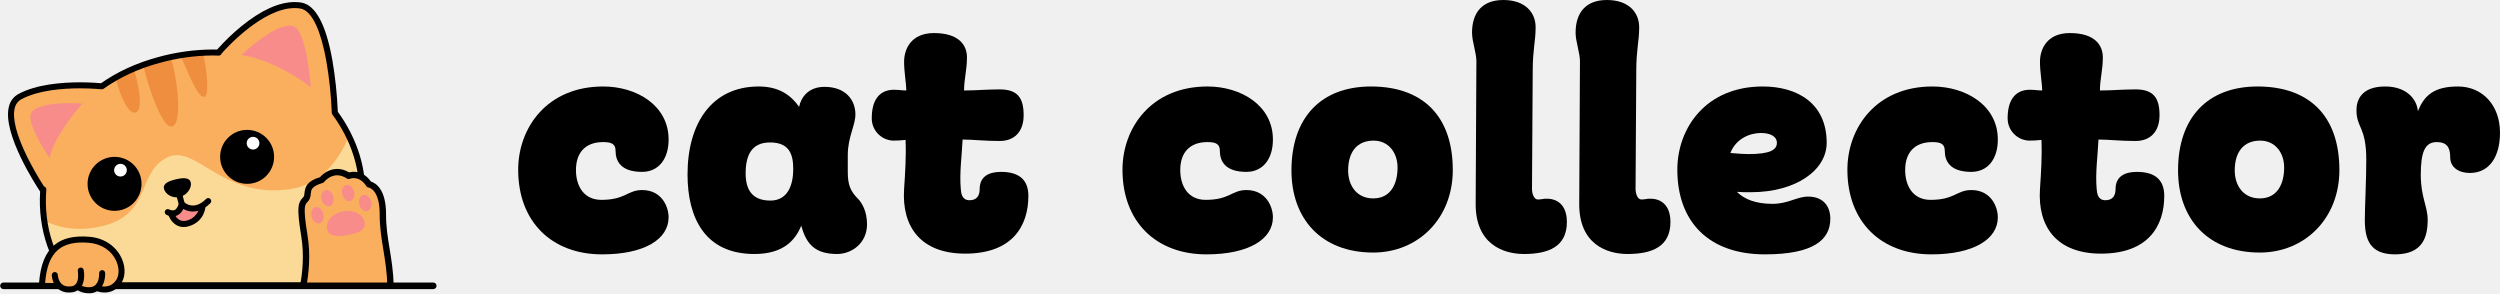
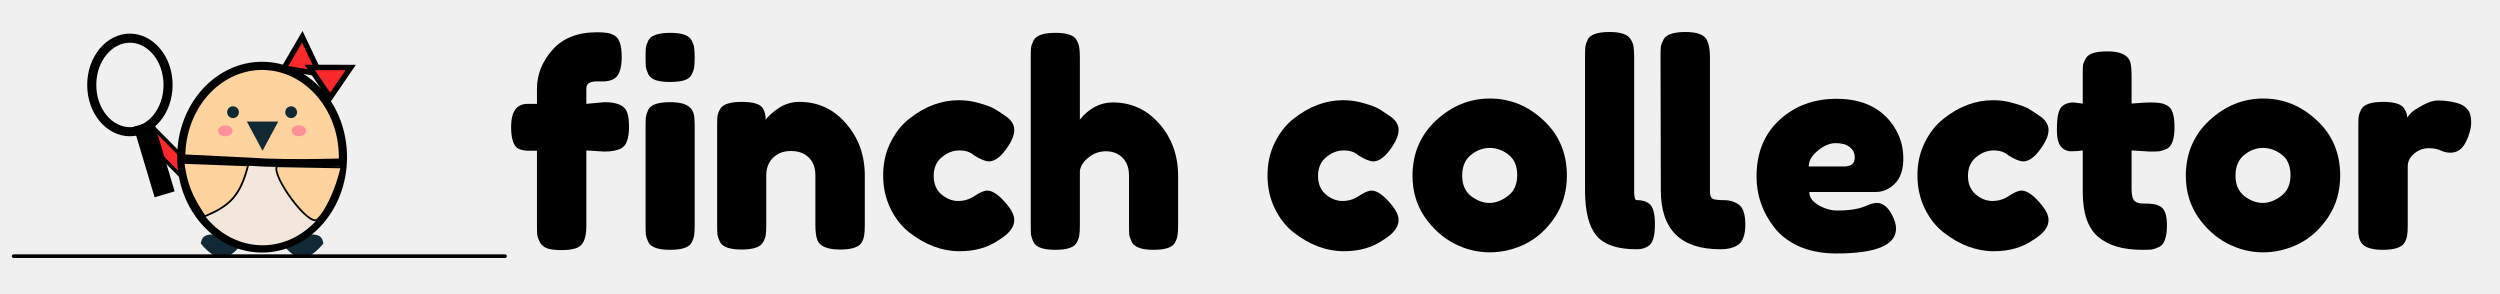
- <svg xmlns="http://www.w3.org/2000/svg" id="Layer_1" data-name="Layer 1" viewBox="0 0 2751.99 322.81">
-   <defs>
-     <style>.cls-1{fill:#fbda98;}.cls-2{fill:#faaf5e;}.cls-3{fill:#e26d1e;opacity:0.5;}.cls-4{fill:#4d4d4d;}.cls-5{fill:#fff;}.cls-6{fill:#f78c8b;}</style>
-   </defs>
-   <path class="cls-1" d="M368.59,124.14c0-.78-3.48-112.86-37.73-118.08-41.37-6.32-90.3,51.7-90.3,51.7l.25.13c-20.23-.74-42.29,1.72-66.08,8.17-24.81,6.73-45.56,16.73-62.63,29h0s-57.37-6.23-90,11.25S47.17,209.37,47.17,209.37l.5-.89c-3.41,42.31,10.56,82.9,36.18,105.75h257.5s49-28.14,56.51-96.12C401,189.55,390.87,154.3,368.59,124.14Z" />
-   <path class="cls-2" d="M384,150.43a162.66,162.66,0,0,0-15.49-25.6c0-.77-3.48-112.85-37.73-118.08-41.38-6.31-90.3,51.71-90.3,51.71l.25.12c-20.24-.73-42.29,1.72-66.08,8.18C149.81,73.49,129.06,83.48,112,95.7c0,0-57.38-6.22-90,11.25S47.05,210.07,47.05,210.07l.51-.89a154,154,0,0,0,.91,33.41c13.77,7.31,32.55,12.06,57,7.79,62.05-10.8,43.76-56.79,76.44-76s60.91,45.54,138,33.74C352.51,203.15,372.16,177.9,384,150.43Z" />
-   <path class="cls-3" d="M149.45,123.78c8.8-2.5,2.77-34.11-2.44-48.34a205.15,205.15,0,0,0-20,10.12C130.66,99.6,139.85,126.5,149.45,123.78Z" />
-   <path class="cls-3" d="M157.67,71.55c.48-.18,5.7-1.76,6.18-1.94,4.38-1.68,19.51-4.92,23.8-6.27,6.39,16.58,13.25,65.1,4.13,74.45C180.73,149.11,162.6,94.38,157.67,71.55Z" />
-   <path class="cls-3" d="M224.6,106.64c6.47-.87,2.94-29.76-.93-47.4-10,.65-13.89.53-24.64,2.77C204.68,74.14,217.24,107.64,224.6,106.64Z" />
-   <path class="cls-4" d="M349.91,214.29c0,6.53,29.14,6.73,47.13,5.15.64-10,1.25-13.84.41-24.79C384.69,198.69,349.86,206.86,349.91,214.29Z" />
-   <path d="M341.35,317.55H83.85a3.32,3.32,0,0,1-2.2-.84c-25.94-23.14-40.18-63.5-37.47-105.84-3.74-5.62-41.77-63.67-34.43-93.26a21.22,21.22,0,0,1,10.79-14.27C40.16,92.82,68.18,90.62,88.22,90.62c11.26,0,19.85.68,23,1,17.95-12.65,39-22.31,62.68-28.73a230,230,0,0,1,60-8.41c1.71,0,3.42,0,5.13.07A231.53,231.53,0,0,1,265.45,29.1c21.82-17.81,41.65-26.84,59-26.84a46.69,46.69,0,0,1,6.95.52c15.77,2.41,27.37,23.74,34.46,63.4a444.68,444.68,0,0,1,6,56.82c21.67,29.72,32.61,65.34,29.29,95.47a143.6,143.6,0,0,1-12.28,44.73,134.88,134.88,0,0,1-19.55,30.61c-13.41,15.79-25.8,23-26.32,23.3A3.39,3.39,0,0,1,341.35,317.55ZM85.13,310.92H340.42a110.87,110.87,0,0,0,24-21.62c11.66-13.79,26.35-37.4,30.12-71.55,3.17-28.8-7.54-63.06-28.64-91.65a3.3,3.3,0,0,1-.65-1.86,439,439,0,0,0-6-56.89c-2.93-16.42-6.67-29.66-11.11-39.37C343,16.62,337,10.34,330.36,9.33a40,40,0,0,0-5.95-.44c-34.87,0-74.12,42.83-80.44,50a3.31,3.31,0,0,1-3.28,2.31c-2.25-.08-4.55-.13-6.83-.13a223.21,223.21,0,0,0-58.26,8.19c-23.33,6.33-44,15.9-61.57,28.44a3.32,3.32,0,0,1-2.28.6c-.1,0-10-1.06-23.53-1.06-19.29,0-46.14,2.07-64.55,11.94a14.66,14.66,0,0,0-7.49,10c-2.79,11.23,2.09,30,14.09,54.17a341.08,341.08,0,0,0,18.16,31.88l.22.06A3.31,3.31,0,0,1,51,208.74C47.69,249.51,60.76,288.51,85.13,310.92Z" />
-   <circle cx="272.02" cy="172.67" r="29.71" />
-   <circle class="cls-5" cx="278.55" cy="157.63" r="6.99" transform="translate(-29.88 243.13) rotate(-45)" />
-   <circle cx="126.1" cy="202.38" r="29.71" />
-   <circle class="cls-5" cx="132.62" cy="187.34" r="6.99" transform="translate(-95.98 166.63) rotate(-49.53)" />
-   <path class="cls-6" d="M222.74,227.8s-.69,12.94-15,17.82-19.18-9.76-19.18-9.76,11-3.74,12.84-8.06C201.42,227.8,214.14,230.42,222.74,227.8Z" />
-   <path d="M210,200.92c1.34,5.71-4,14-12.2,15.91s-15.94-3.26-17.29-9,5-8.51,13.11-10.42S208.63,195.2,210,200.92Z" />
-   <path d="M190.2,238.19a16.47,16.47,0,0,1-6.69-1.58l-.16-.07a3.31,3.31,0,1,1,2.59-6.1l.28.12c.92.42,3.7,1.67,6.08.55s3.9-4.59,4.64-7.25a3.3,3.3,0,0,1,5.53-1.45,15.67,15.67,0,0,0,7.09,3.53c5.7,1.16,11.54-1.21,17.36-7a3.31,3.31,0,0,1,4.68,4.68c-9.49,9.49-18.14,10-23.74,8.76a22,22,0,0,1-6.12-2.38,14.15,14.15,0,0,1-6.63,7.14A11.46,11.46,0,0,1,190.2,238.19Z" />
-   <path d="M200.13,228.06a3.31,3.31,0,0,1-3.2-2.46l-3.7-14a3.31,3.31,0,0,1,6.4-1.69l3.7,14a3.31,3.31,0,0,1-2.35,4A3.54,3.54,0,0,1,200.13,228.06Z" />
-   <path class="cls-6" d="M342.11,95.93s-36.77-29.36-76.44-35.44c0,0,38.91-37,57-31.71C337.93,33.18,342.11,95.93,342.11,95.93Z" />
-   <path class="cls-2" d="M333.88,314.23c2.53-13.5,4.65-33.5,1.19-54.57-6.17-37.59-2.05-35.66,2-41.07s-3.47-14.44,17.08-20.53c0,0,12.19-15.88,29.68-4.47,0,0,12.72-5.49,22.41,9.4,0,0,15.35,1.46,15.24,33.06-.09,27.26,7.53,46.84,8.42,78.35" />
-   <path d="M429.88,317.89a3.48,3.48,0,0,1-3.48-3.39c-.43-15.27-2.47-27.7-4.44-39.71-2.07-12.66-4-24.61-4-38.75.1-27.65-12-29.57-12.08-29.58a3.48,3.48,0,0,1-2.59-1.57c-3.43-5.26-7.56-8.19-12.31-8.72a13.06,13.06,0,0,0-5.8.62,3.47,3.47,0,0,1-3.29-.28c-6.15-4-12.2-4.63-18-1.82a22,22,0,0,0-7,5.5,3.53,3.53,0,0,1-1.77,1.22c-5.65,1.67-9.43,3.7-11.24,6-1.39,1.79-1.57,3.7-1.78,5.91s-.48,4.94-2.25,7.32c-.61.82-1.21,1.48-1.73,2.06-2.53,2.8-4.72,5.22.39,36.37,3.57,21.73,1.32,42.33-1.21,55.78a3.49,3.49,0,1,1-6.85-1.29c2.42-12.9,4.59-32.63,1.18-53.37-5.4-32.92-3.26-37.1,1.32-42.16.46-.52.9-1,1.31-1.56.58-.77.72-1.95.9-3.82.64-6.7,2.44-13.1,17-17.65a29.27,29.27,0,0,1,8.75-6.61c5.32-2.59,13.61-4.36,23.38,1.36a20.72,20.72,0,0,1,7.5-.54c4.53.51,11,2.79,16.57,10.67,4.67,1.42,16.7,7.83,16.61,36.15-.05,13.56,1.86,25.24,3.89,37.6s4.08,24.91,4.53,40.64a3.49,3.49,0,0,1-3.39,3.58Z" />
-   <ellipse class="cls-6" cx="349.5" cy="236.88" rx="6.67" ry="9.13" transform="translate(-48.45 95.84) rotate(-14.61)" />
-   <ellipse class="cls-6" cx="360.45" cy="218.1" rx="6.67" ry="9.13" transform="translate(-43.36 97.99) rotate(-14.61)" />
-   <path class="cls-6" d="M389.68,210.79c1.27,4.88-.59,9.59-4.15,10.52s-7.49-2.27-8.76-7.15.58-9.59,4.15-10.52S388.41,205.91,389.68,210.79Z" />
-   <ellipse class="cls-6" cx="402.01" cy="223.5" rx="6.67" ry="9.13" transform="translate(-43.38 108.65) rotate(-14.61)" />
-   <path class="cls-6" d="M401.51,244.73c1.48,8.7-7.5,12.14-19,14.09s-21.08,1.67-22.56-7,6.62-17.33,18.09-19.28S400,236,401.51,244.73Z" />
-   <path class="cls-6" d="M90.76,114s-30.13,33-36.29,59.75c0,0-26.81-38.77-19.9-49.69C43.31,110.22,90.76,114,90.76,114Z" />
-   <path d="M477.11,318.24H3.61a3.62,3.62,0,0,1,0-7.23h473.5a3.62,3.62,0,0,1,0,7.23Z" />
-   <path class="cls-2" d="M95.08,311.91l5.18,2.16s17.66,11.77,29.2-2.35-.24-45.22-31.32-47.81-49,9.76-51.81,47.43" />
-   <path d="M115.18,322a26.59,26.59,0,0,1-5.3-.55A35.72,35.72,0,0,1,98.72,317l-4.92-2a3.32,3.32,0,0,1,2.55-6.12l5.18,2.16a3.91,3.91,0,0,1,.57.31c.61.4,15.32,9.9,24.79-1.7,4.29-5.25,4.8-13.59,1.33-21.76-5-11.76-16.34-19.48-30.36-20.65-15.25-1.27-26.38,1.28-34,7.79-8.25,7-12.9,19-14.21,36.59a3.31,3.31,0,0,1-6.61-.5c1.46-19.44,6.86-32.89,16.52-41.13,9-7.72,21.75-10.77,38.86-9.35,16.52,1.38,29.94,10.6,35.91,24.66,4.43,10.44,3.55,21.38-2.3,28.54A21.07,21.07,0,0,1,115.18,322Z" />
-   <path class="cls-2" d="M112.5,300.65s1.18,19.31-15.07,18.84S81,306.06,80.71,304" />
-   <path d="M98,322.81h-.68c-6.85-.2-18.54-2.82-19.89-18.15,0-.13,0-.25,0-.34a3.31,3.31,0,1,1,6.58-.73c0,.13,0,.3,0,.5.44,5,2.32,11.77,13.48,12.1,3.38.1,5.94-.8,7.83-2.74,4.24-4.36,3.84-12.52,3.84-12.6a3.31,3.31,0,0,1,6.61-.39c0,.45.6,11.1-5.67,17.58A16.2,16.2,0,0,1,98,322.81Z" />
-   <path class="cls-2" d="M60.27,302.79s.55,17.87,18.41,15.75c13.88-1.64,10.17-20.7,10.17-20.7" />
-   <path d="M75.82,322a17.88,17.88,0,0,1-12-4.15c-6.45-5.56-6.8-14.61-6.81-15a3.3,3.3,0,0,1,3.2-3.41h.11a3.32,3.32,0,0,1,3.31,3.19c0,.12.32,6.61,4.55,10.22,2.43,2.08,5.85,2.88,10.16,2.37a7.41,7.41,0,0,0,5.43-2.95c2.94-4,2.35-11.35,1.88-13.84a3.31,3.31,0,0,1,6.5-1.26c.09.48,2.22,11.8-3,19a13.85,13.85,0,0,1-10,5.63A26.11,26.11,0,0,1,75.82,322Z" />
-   <path d="M202.18,249.93a15.84,15.84,0,0,1-7.09-1.64c-6.93-3.44-9.54-11.06-9.65-11.38l6.28-2.11c.4,1.17,4.25,11.34,15,7.68,12-4.11,12.74-14.76,12.75-14.86l6.61.35c0,.62-1,15.24-17.22,20.78A20.53,20.53,0,0,1,202.18,249.93Z" />
-   <path d="M664,95.2c36.8,0,72,20.8,72,58.4,0,21.6-11.19,35.6-29.19,35.6-23.6,0-29.2-12-29.2-23.2,0-7.2-4-9.6-13.6-9.6-20.4,0-30,12.4-30,30.8,0,16.8,8,32.8,28,32.8,26.4,0,28.8-10.8,44.8-10.8,22,0,29.19,18.8,29.19,30,0,24-26.39,40.8-73.19,40.8-55.2,0-92.4-35.6-92.4-93.2C570.44,140.8,602,95.2,664,95.2Z" />
-   <path d="M835.23,95.2c23.2,0,36,10.4,44.4,22.4,2.4-11.2,10.8-22,28-22,23.2,0,34,14.4,34,30.4,0,12-8.4,24.8-8.4,44.8v18.4c0,14,2.8,21.2,11.2,29.6,4.4,4.4,10,14,10,28,0,21.2-17.2,32.8-32.8,32.8-24,0-34-10.4-39.6-31.2-6.4,15.6-19.2,31.2-51.6,31.2-54,0-73.6-39.2-73.6-87.6C756.83,135.6,783.63,95.2,835.23,95.2ZM848,220.8c19.2,0,25.2-17.2,25.2-34.8,0-16.8-4.8-29.2-25.6-29.2-20.4,0-26.8,14.4-26.8,34C820.83,208.4,827.63,220.8,848,220.8Z" />
-   <path d="M983.63,154.8a24.47,24.47,0,0,1-24-24.8c0-23.2,11.2-31.2,24.4-31.2,4.8,0,9.6.8,13.6.8,0-7.6-2.4-20-2.4-31.6,0-14.8,8.4-31.6,32.8-31.6,28.4,0,36.4,14,36.4,26.8,0,13.6-3.2,24-3.2,36.4,13.6,0,24.8-1.2,39.2-1.2,19.6,0,26.4,9.2,26.4,28.4,0,18-10,28.4-26.4,28.4-16.8,0-29.6-1.6-40.8-1.6-.8,18-3.6,36.4-2,54.4.4,4.8,1.2,12.4,9.6,12.4,7.2,0,11.2-4,11.2-12.4,0-14,10.4-18.8,23.6-18.8,22,0,30,10.8,30,26.4,0,33.2-17.6,63.6-69.6,63.6-48.8,0-70-29.6-67.2-71.2,1.2-18,2.4-36,1.6-54A120.81,120.81,0,0,1,983.63,154.8Z" />
-   <path d="M1329.22,95.2c36.8,0,72,20.8,72,58.4,0,21.6-11.2,35.6-29.2,35.6-23.6,0-29.2-12-29.2-23.2,0-7.2-4-9.6-13.6-9.6-20.4,0-30,12.4-30,30.8,0,16.8,8,32.8,28,32.8,26.4,0,28.8-10.8,44.8-10.8,22,0,29.2,18.8,29.2,30,0,24-26.4,40.8-73.2,40.8-55.2,0-92.4-35.6-92.4-93.2C1235.62,140.8,1267.22,95.2,1329.22,95.2Z" />
-   <path d="M1599.22,187.2c0,53.2-38,90.8-87.6,90.8-57.6,0-90-37.6-90-90.4,0-58,32.4-92.4,87.6-92.4C1565.62,95.2,1599.22,127.2,1599.22,187.2Zm-60.8-2.8c0-16-9.6-29.6-26.4-29.6-18.8,0-28,13.2-28,32.8,0,16.4,9.2,30.8,27.6,30.8C1531.22,218.4,1538.42,202,1538.42,184.4Z" />
-   <path d="M1620.41,36c0-22,11.2-36,34.4-36,24.4,0,35.6,14,35.6,30,0,15.6-3.2,24.4-3.2,47.6l-.8,130.4c0,4.8,2,11.6,6.4,11.6,5.6,0,4.8-1.2,12-.8s20,4.8,20,25.6c0,27.2-20.4,35.2-47.2,35.2-22.8,0-53.59-10.8-53.2-55.6l.8-156.8C1625.21,58.4,1620.41,45.6,1620.41,36Z" />
-   <path d="M1734.41,36c0-22,11.2-36,34.4-36,24.4,0,35.6,14,35.6,30,0,15.6-3.2,24.4-3.2,47.6l-.8,130.4c0,4.8,2,11.6,6.4,11.6,5.6,0,4.8-1.2,12-.8s20,4.8,20,25.6c0,27.2-20.4,35.2-47.2,35.2-22.8,0-53.6-10.8-53.2-55.6l.8-156.8C1739.21,58.4,1734.41,45.6,1734.41,36Z" />
-   <path d="M2014.8,240.8c0,22.8-18,39.2-72,39.2-61.6,0-96.4-35.6-96.4-93.2,0-46,31.6-91.6,94-91.6,38,0,70.4,18.4,70.4,62,0,30-33.6,54.4-83.6,54.4-5.6,0-10.8,0-15.2-.4,8,8,20.4,13.2,39.2,13.2,17.2,0,26.8-8,39.2-8C2006.8,216.4,2014.8,226.8,2014.8,240.8Zm-110-72.4c7.6.8,16,1.2,20,1.2,23.2,0,31.2-4.4,31.2-12.4,0-6.8-6.8-10.8-17.6-10.8C1926,146.4,1910.8,152.8,1904.8,168.4Z" />
-   <path d="M2127.2,95.2c36.8,0,72,20.8,72,58.4,0,21.6-11.2,35.6-29.2,35.6-23.6,0-29.2-12-29.2-23.2,0-7.2-4-9.6-13.6-9.6-20.4,0-30,12.4-30,30.8,0,16.8,8,32.8,28,32.8,26.4,0,28.8-10.8,44.8-10.8,22,0,29.2,18.8,29.2,30,0,24-26.4,40.8-73.2,40.8-55.2,0-92.4-35.6-92.4-93.2C2033.6,140.8,2065.2,95.2,2127.2,95.2Z" />
-   <path d="M2234,154.8a24.47,24.47,0,0,1-24-24.8c0-23.2,11.2-31.2,24.4-31.2,4.8,0,9.6.8,13.6.8,0-7.6-2.4-20-2.4-31.6,0-14.8,8.4-31.6,32.8-31.6,28.4,0,36.4,14,36.4,26.8,0,13.6-3.2,24-3.2,36.4,13.6,0,24.8-1.2,39.2-1.2,19.6,0,26.4,9.2,26.4,28.4,0,18-10,28.4-26.4,28.4-16.8,0-29.6-1.6-40.8-1.6-.8,18-3.6,36.4-2,54.4.4,4.8,1.2,12.4,9.6,12.4,7.2,0,11.2-4,11.2-12.4,0-14,10.4-18.8,23.6-18.8,22,0,30,10.8,30,26.4,0,33.2-17.6,63.6-69.6,63.6-48.8,0-70-29.6-67.2-71.2,1.2-18,2.4-36,1.6-54A120.81,120.81,0,0,1,2234,154.8Z" />
-   <path d="M2575.19,187.2c0,53.2-38,90.8-87.6,90.8-57.6,0-90-37.6-90-90.4,0-58,32.4-92.4,87.6-92.4C2541.59,95.2,2575.19,127.2,2575.19,187.2Zm-60.8-2.8c0-16-9.6-29.6-26.4-29.6-18.8,0-28,13.2-28,32.8,0,16.4,9.2,30.8,27.6,30.8C2507.19,218.4,2514.39,202,2514.39,184.4Z" />
-   <path d="M2664.79,192.4c0,24.8,7.6,34.8,7.6,49.6,0,19.6-6,38-36,38-27.6,0-33.2-16.4-33.2-38,0-13.2,1.6-43.6,1.6-66,0-36.8-10.8-34.8-10.8-54.8,0-10.8,5.2-26,31.6-26,22.8,0,34.8,13.2,36,27.2,6.8-16.8,17.2-27.2,44-27.2,27.6,0,46.4,21.2,46.4,50.8,0,26.4-11.6,44.4-33.2,44.4-12,0-21.6-6-21.6-17.2s-4-16.8-14.8-16.8C2669.19,156.4,2664.79,167.6,2664.79,192.4Z" />
+ <svg xmlns="http://www.w3.org/2000/svg" width="2752" height="323" viewBox="0 0 2752 323" fill="none">
+   <path d="M665.532 112.466C679.746 112.466 688.089 116.38 690.561 124.208C691.797 128.122 692.415 133.272 692.415 139.658C692.415 146.044 691.694 151.194 690.252 155.108C689.016 158.816 686.956 161.494 684.072 163.142C679.746 165.614 673.463 166.85 665.223 166.85L645.447 165.614V248.426C645.447 256.254 644.417 262.125 642.357 266.039C640.503 269.747 637.516 272.219 633.396 273.455C629.482 274.691 624.332 275.309 617.946 275.309C611.56 275.309 606.41 274.691 602.496 273.455C598.788 272.013 596.11 269.85 594.462 266.966C592.814 263.876 591.784 261.095 591.372 258.623C591.166 256.151 591.063 252.546 591.063 247.808V165.923H579.939C574.583 165.511 570.772 164.275 568.506 162.215C564.592 158.301 562.635 150.782 562.635 139.658C562.635 122.766 568.712 114.32 580.866 114.32H591.063V97.943C591.063 82.081 596.728 67.764 608.058 54.992C619.388 42.014 635.765 35.525 657.189 35.525C661.927 35.525 665.429 35.731 667.695 36.143C670.167 36.349 672.948 37.276 676.038 38.924C681.6 41.602 684.381 49.533 684.381 62.717C684.381 72.605 682.63 79.712 679.128 84.038C676.244 87.334 671.712 89.188 665.532 89.6C663.678 89.6 660.794 89.6 656.88 89.6C649.258 89.6 645.447 92.175 645.447 97.325V114.32L665.532 112.466ZM710.646 139.349C710.646 134.611 710.749 131.109 710.955 128.843C711.367 126.371 712.294 123.59 713.736 120.5C716.62 115.144 724.654 112.466 737.838 112.466C747.726 112.466 754.73 114.217 758.85 117.719C762.352 120.603 764.206 125.032 764.412 131.006C764.618 133.066 764.721 136.053 764.721 139.967V248.117C764.721 252.855 764.515 256.46 764.103 258.932C763.897 261.198 762.97 263.876 761.322 266.966C758.644 272.322 750.713 275 737.529 275C724.551 275 716.62 272.219 713.736 266.657C712.294 263.567 711.367 260.889 710.955 258.623C710.749 256.357 710.646 252.752 710.646 247.808V139.349ZM761.322 82.184C759.88 85.068 757.202 87.128 753.288 88.364C749.374 89.6 744.121 90.218 737.529 90.218C731.143 90.218 725.993 89.6 722.079 88.364C718.165 87.128 715.384 84.965 713.736 81.875C712.294 78.785 711.367 76.107 710.955 73.841C710.749 71.369 710.646 67.764 710.646 63.026C710.646 58.288 710.749 54.786 710.955 52.52C711.367 50.048 712.294 47.37 713.736 44.486C716.62 38.924 724.654 36.143 737.838 36.143C750.816 36.143 758.644 38.924 761.322 44.486C762.97 47.576 763.897 50.357 764.103 52.829C764.515 55.095 764.721 58.597 764.721 63.335C764.721 68.073 764.515 71.678 764.103 74.15C763.897 76.416 762.97 79.094 761.322 82.184Z" fill="black" />
+   <path d="M879.973 112.157C900.573 112.157 917.671 120.088 931.267 135.95C945.069 151.606 951.97 170.764 951.97 193.424V247.808C951.97 252.546 951.764 256.151 951.352 258.623C951.146 260.889 950.322 263.464 948.88 266.348C945.996 271.91 937.962 274.691 924.778 274.691C910.152 274.691 901.706 270.88 899.44 263.258C898.204 259.756 897.586 254.503 897.586 247.499V193.115C897.586 184.669 895.114 178.077 890.17 173.339C885.432 168.601 878.943 166.232 870.703 166.232C862.669 166.232 856.077 168.704 850.927 173.648C845.983 178.592 843.511 185.081 843.511 193.115V247.808C843.511 252.546 843.305 256.151 842.893 258.623C842.687 260.889 841.76 263.464 840.112 266.348C837.434 271.91 829.503 274.691 816.319 274.691C803.341 274.691 795.41 271.91 792.526 266.348C791.084 263.258 790.157 260.58 789.745 258.314C789.539 255.842 789.436 252.237 789.436 247.499V138.113C789.436 133.581 789.539 130.182 789.745 127.916C790.157 125.444 791.187 122.766 792.835 119.882C795.719 114.732 803.65 112.157 816.628 112.157C829.194 112.157 836.919 114.526 839.803 119.264C841.863 122.766 842.893 126.989 842.893 131.933C843.717 130.491 845.571 128.431 848.455 125.753C851.339 123.075 854.12 120.912 856.798 119.264C863.802 114.526 871.527 112.157 879.973 112.157Z" fill="black" />
+   <path d="M1027.81 193.733C1027.81 202.385 1030.7 209.183 1036.46 214.127C1042.23 218.865 1048.31 221.234 1054.7 221.234C1061.29 221.234 1067.36 219.38 1072.93 215.672C1078.69 211.758 1083.33 209.801 1086.83 209.801C1093.01 209.801 1100.53 215.26 1109.39 226.178C1114.13 232.152 1116.5 237.508 1116.5 242.246C1116.5 250.074 1110.83 257.387 1099.5 264.185C1087.76 272.425 1073.34 276.545 1056.24 276.545C1037.08 276.545 1018.65 269.644 1000.93 255.842C992.484 249.25 985.583 240.495 980.227 229.577C974.871 218.453 972.193 206.299 972.193 193.115C972.193 179.725 974.871 167.674 980.227 156.962C985.583 146.044 992.484 137.289 1000.93 130.697C1018.03 117.101 1036.26 110.303 1055.62 110.303C1063.45 110.303 1071.07 111.436 1078.49 113.702C1085.9 115.762 1091.36 117.822 1094.87 119.882L1099.81 122.972C1103.52 125.444 1106.4 127.401 1108.46 128.843C1113.82 132.963 1116.5 137.701 1116.5 143.057C1116.5 148.207 1114.33 154.078 1110.01 160.67C1102.59 172 1095.48 177.665 1088.69 177.665C1084.77 177.665 1079.21 175.399 1072 170.867C1068.29 167.365 1062.94 165.614 1055.93 165.614C1049.13 165.614 1042.75 168.086 1036.77 173.03C1030.8 177.974 1027.81 184.875 1027.81 193.733Z" fill="black" />
+   <path d="M1224.88 112.775C1245.48 112.775 1262.57 120.603 1276.17 136.259C1289.97 151.915 1296.87 171.073 1296.87 193.733V248.117C1296.87 252.855 1296.67 256.46 1296.25 258.932C1296.05 261.198 1295.12 263.876 1293.47 266.966C1290.8 272.322 1282.86 275 1269.68 275C1257.11 275 1249.29 272.322 1246.2 266.966C1244.55 263.876 1243.52 261.095 1243.11 258.623C1242.9 256.151 1242.8 252.443 1242.8 247.499V193.424C1242.8 184.978 1240.43 178.386 1235.69 173.648C1230.95 168.91 1224.88 166.541 1217.46 166.541C1210.25 166.541 1203.86 168.807 1198.3 173.339C1192.74 177.665 1189.55 182.609 1188.72 188.171V248.117C1188.72 252.855 1188.52 256.46 1188.1 258.932C1187.9 261.198 1186.97 263.876 1185.32 266.966C1182.65 272.322 1174.71 275 1161.53 275C1148.55 275 1140.62 272.219 1137.74 266.657C1136.3 263.567 1135.37 260.889 1134.96 258.623C1134.75 256.357 1134.65 252.752 1134.65 247.808V63.026C1134.65 58.288 1134.75 54.786 1134.96 52.52C1135.37 50.048 1136.3 47.37 1137.74 44.486C1140.62 38.924 1148.66 36.143 1161.84 36.143C1174.82 36.143 1182.65 38.924 1185.32 44.486C1186.97 47.576 1187.9 50.357 1188.1 52.829C1188.52 55.095 1188.72 58.597 1188.72 63.335V131.624C1199.02 119.058 1211.07 112.775 1224.88 112.775Z" fill="black" />
+   <path d="M1450.88 193.733C1450.88 202.385 1453.76 209.183 1459.53 214.127C1465.3 218.865 1471.37 221.234 1477.76 221.234C1484.35 221.234 1490.43 219.38 1495.99 215.672C1501.76 211.758 1506.39 209.801 1509.9 209.801C1516.08 209.801 1523.6 215.26 1532.45 226.178C1537.19 232.152 1539.56 237.508 1539.56 242.246C1539.56 250.074 1533.9 257.387 1522.57 264.185C1510.82 272.425 1496.4 276.545 1479.31 276.545C1460.15 276.545 1441.71 269.644 1423.99 255.842C1415.55 249.25 1408.65 240.495 1403.29 229.577C1397.94 218.453 1395.26 206.299 1395.26 193.115C1395.26 179.725 1397.94 167.674 1403.29 156.962C1408.65 146.044 1415.55 137.289 1423.99 130.697C1441.09 117.101 1459.32 110.303 1478.69 110.303C1486.52 110.303 1494.14 111.436 1501.55 113.702C1508.97 115.762 1514.43 117.822 1517.93 119.882L1522.87 122.972C1526.58 125.444 1529.47 127.401 1531.53 128.843C1536.88 132.963 1539.56 137.701 1539.56 143.057C1539.56 148.207 1537.4 154.078 1533.07 160.67C1525.66 172 1518.55 177.665 1511.75 177.665C1507.84 177.665 1502.27 175.399 1495.06 170.867C1491.36 167.365 1486 165.614 1479 165.614C1472.2 165.614 1465.81 168.086 1459.84 173.03C1453.86 177.974 1450.88 184.875 1450.88 193.733Z" fill="black" />
+   <path d="M1554.89 193.733C1554.89 169.013 1563.54 148.619 1580.84 132.551C1598.15 116.483 1617.92 108.449 1640.17 108.449C1662.42 108.449 1682.09 116.483 1699.19 132.551C1716.29 148.413 1724.84 168.704 1724.84 193.424C1724.84 210.522 1720.41 225.766 1711.55 239.156C1702.69 252.34 1691.88 262.125 1679.11 268.511C1666.54 274.691 1653.46 277.781 1639.86 277.781C1626.27 277.781 1613.08 274.485 1600.31 267.893C1587.54 261.095 1576.72 251.207 1567.87 238.229C1559.21 225.045 1554.89 210.213 1554.89 193.733ZM1619.47 215.981C1626.06 220.925 1632.76 223.397 1639.55 223.397C1646.35 223.397 1653.15 220.822 1659.95 215.672C1666.75 210.522 1670.14 202.9 1670.14 192.806C1670.14 182.712 1666.95 175.193 1660.57 170.249C1654.18 165.305 1647.28 162.833 1639.86 162.833C1632.45 162.833 1625.55 165.408 1619.16 170.558C1612.77 175.708 1609.58 183.33 1609.58 193.424C1609.58 203.312 1612.88 210.831 1619.47 215.981Z" fill="black" />
+   <path d="M1801.66 220.307C1808.46 220.307 1813.5 222.058 1816.8 225.56C1820.09 229.062 1821.74 236.272 1821.74 247.19C1821.74 258.108 1819.99 265.421 1816.49 269.129C1812.99 272.631 1807.94 274.382 1801.35 274.382C1780.54 274.382 1765.92 269.438 1757.47 259.55C1749.02 249.456 1744.8 232.77 1744.8 209.492V62.099C1744.8 57.361 1744.9 53.859 1745.11 51.593C1745.52 49.121 1746.45 46.34 1747.89 43.25C1750.78 37.894 1758.81 35.216 1771.99 35.216C1784.56 35.216 1792.39 38.1 1795.48 43.868C1797.13 46.752 1798.05 49.43 1798.26 51.902C1798.67 54.168 1798.88 57.67 1798.88 62.408V210.728C1798.88 217.114 1799.8 220.307 1801.66 220.307ZM1882.31 210.728C1882.31 214.642 1883.13 217.217 1884.78 218.453C1886.43 219.689 1890.65 220.307 1897.45 220.307C1904.25 220.307 1909.91 222.058 1914.44 225.56C1918.97 229.062 1921.24 236.272 1921.24 247.19C1921.24 258.108 1918.77 265.421 1913.82 269.129C1909.09 272.631 1902.39 274.382 1893.74 274.382C1850.07 274.382 1828.23 252.752 1828.23 209.492L1827.92 62.099C1827.92 57.361 1828.03 53.859 1828.23 51.593C1828.64 49.121 1829.67 46.34 1831.32 43.25C1834.41 37.894 1842.45 35.216 1855.42 35.216C1867.99 35.216 1875.82 38.1 1878.91 43.868C1881.17 48.4 1882.31 54.58 1882.31 62.408V210.728Z" fill="black" />
+   <path d="M2095.2 174.266C2095.2 186.832 2092.01 196.205 2085.62 202.385C2079.44 208.359 2072.54 211.346 2064.92 211.346H1991.69C1991.69 217.114 1995.08 221.955 2001.88 225.869C2008.68 229.783 2015.48 231.74 2022.28 231.74C2034.22 231.74 2043.6 230.504 2050.4 228.032L2053.79 226.796C2058.74 224.53 2062.86 223.397 2066.15 223.397C2072.75 223.397 2078.41 228.032 2083.15 237.302C2085.83 242.864 2087.17 247.602 2087.17 251.516C2087.17 269.85 2065.23 279.017 2021.35 279.017C2006.11 279.017 1992.51 276.442 1980.56 271.292C1968.82 265.936 1959.65 258.932 1953.06 250.28C1940.08 233.594 1933.59 214.951 1933.59 194.351C1933.59 168.395 1941.94 147.692 1958.62 132.242C1975.51 116.586 1996.53 108.758 2021.66 108.758C2050.29 108.758 2071.3 118.852 2084.69 139.04C2091.7 149.752 2095.2 161.494 2095.2 174.266ZM2030 183.227C2037.83 183.227 2041.74 179.931 2041.74 173.339C2041.74 168.601 2039.89 164.79 2036.18 161.906C2032.68 159.022 2027.53 157.58 2020.73 157.58C2014.14 157.58 2007.55 160.361 2000.96 165.923C1994.36 171.279 1991.07 177.047 1991.07 183.227H2030Z" fill="black" />
+   <path d="M2166.34 193.733C2166.34 202.385 2169.23 209.183 2175 214.127C2180.76 218.865 2186.84 221.234 2193.23 221.234C2199.82 221.234 2205.9 219.38 2211.46 215.672C2217.23 211.758 2221.86 209.801 2225.36 209.801C2231.54 209.801 2239.06 215.26 2247.92 226.178C2252.66 232.152 2255.03 237.508 2255.03 242.246C2255.03 250.074 2249.36 257.387 2238.03 264.185C2226.29 272.425 2211.87 276.545 2194.77 276.545C2175.61 276.545 2157.18 269.644 2139.46 255.842C2131.02 249.25 2124.12 240.495 2118.76 229.577C2113.4 218.453 2110.72 206.299 2110.72 193.115C2110.72 179.725 2113.4 167.674 2118.76 156.962C2124.12 146.044 2131.02 137.289 2139.46 130.697C2156.56 117.101 2174.79 110.303 2194.16 110.303C2201.98 110.303 2209.6 111.436 2217.02 113.702C2224.44 115.762 2229.9 117.822 2233.4 119.882L2238.34 122.972C2242.05 125.444 2244.93 127.401 2246.99 128.843C2252.35 132.963 2255.03 137.701 2255.03 143.057C2255.03 148.207 2252.87 154.078 2248.54 160.67C2241.12 172 2234.02 177.665 2227.22 177.665C2223.3 177.665 2217.74 175.399 2210.53 170.867C2206.82 167.365 2201.47 165.614 2194.46 165.614C2187.67 165.614 2181.28 168.086 2175.31 173.03C2169.33 177.974 2166.34 184.875 2166.34 193.733Z" fill="black" />
+   <path d="M2366.53 166.85L2346.44 165.614V208.256C2346.44 213.818 2347.27 217.835 2348.91 220.307C2350.77 222.779 2354.06 224.015 2358.8 224.015C2363.75 224.015 2367.45 224.221 2369.93 224.633C2372.6 224.839 2375.38 225.766 2378.27 227.414C2383.01 230.092 2385.38 236.993 2385.38 248.117C2385.38 261.095 2382.49 269.026 2376.72 271.91C2373.63 273.352 2370.85 274.279 2368.38 274.691C2366.11 274.897 2362.72 275 2358.18 275C2336.76 275 2320.49 270.159 2309.36 260.477C2298.24 250.795 2292.68 234.418 2292.68 211.346V165.614C2288.76 166.232 2284.54 166.541 2280.01 166.541C2275.47 166.541 2271.66 164.79 2268.57 161.288C2265.69 157.786 2264.25 151.812 2264.25 143.366C2264.25 134.92 2264.76 128.843 2265.79 125.135C2266.82 121.221 2268.26 118.44 2270.12 116.792C2273.41 114.114 2277.53 112.775 2282.48 112.775L2292.68 114.011V82.184C2292.68 77.446 2292.78 73.944 2292.98 71.678C2293.4 69.412 2294.43 66.94 2296.07 64.262C2298.75 59.112 2306.68 56.537 2319.87 56.537C2333.88 56.537 2342.22 60.348 2344.9 67.97C2345.93 71.266 2346.44 76.519 2346.44 83.729V114.011C2355.51 113.187 2362.3 112.775 2366.84 112.775C2371.57 112.775 2375.08 112.981 2377.34 113.393C2379.81 113.599 2382.59 114.526 2385.68 116.174C2391.04 118.852 2393.72 126.783 2393.72 139.967C2393.72 152.945 2390.94 160.876 2385.38 163.76C2382.29 165.202 2379.5 166.129 2377.03 166.541C2374.77 166.747 2371.26 166.85 2366.53 166.85Z" fill="black" />
+   <path d="M2406.15 193.733C2406.15 169.013 2414.8 148.619 2432.1 132.551C2449.41 116.483 2469.18 108.449 2491.43 108.449C2513.68 108.449 2533.35 116.483 2550.45 132.551C2567.55 148.413 2576.1 168.704 2576.1 193.424C2576.1 210.522 2571.67 225.766 2562.81 239.156C2553.95 252.34 2543.14 262.125 2530.36 268.511C2517.8 274.691 2504.72 277.781 2491.12 277.781C2477.52 277.781 2464.34 274.485 2451.57 267.893C2438.8 261.095 2427.98 251.207 2419.12 238.229C2410.47 225.045 2406.15 210.213 2406.15 193.733ZM2470.73 215.981C2477.32 220.925 2484.01 223.397 2490.81 223.397C2497.61 223.397 2504.41 220.822 2511.21 215.672C2518 210.522 2521.4 202.9 2521.4 192.806C2521.4 182.712 2518.21 175.193 2511.82 170.249C2505.44 165.305 2498.54 162.833 2491.12 162.833C2483.7 162.833 2476.8 165.408 2470.42 170.558C2464.03 175.708 2460.84 183.33 2460.84 193.424C2460.84 203.312 2464.13 210.831 2470.73 215.981Z" fill="black" />
+   <path d="M2706.68 114.011C2710.6 115.247 2713.79 117.41 2716.26 120.5C2718.94 123.384 2720.28 128.122 2720.28 134.714C2720.28 141.306 2718.32 148.516 2714.41 156.344C2710.49 164.172 2704.83 168.086 2697.41 168.086C2693.7 168.086 2690.1 167.262 2686.6 165.614C2683.3 163.966 2678.87 163.142 2673.31 163.142C2667.75 163.142 2662.5 165.099 2657.55 169.013C2652.81 172.927 2650.44 177.665 2650.44 183.227V248.117C2650.44 252.855 2650.24 256.46 2649.83 258.932C2649.62 261.198 2648.69 263.876 2647.05 266.966C2643.96 272.322 2635.92 275 2622.94 275C2613.06 275 2605.95 273.249 2601.62 269.747C2598.33 266.863 2596.47 262.434 2596.06 256.46C2596.06 254.4 2596.06 251.413 2596.06 247.499V139.04C2596.06 134.302 2596.16 130.8 2596.37 128.534C2596.78 126.062 2597.71 123.384 2599.15 120.5C2602.03 114.938 2610.07 112.157 2623.25 112.157C2635.61 112.157 2643.34 114.526 2646.43 119.264C2648.69 122.56 2649.83 125.959 2649.83 129.461C2650.86 128.019 2652.3 126.268 2654.15 124.208C2656.21 122.148 2660.44 119.367 2666.82 115.865C2673.21 112.363 2678.77 110.612 2683.51 110.612C2688.45 110.612 2692.57 110.921 2695.87 111.539C2699.16 111.951 2702.77 112.775 2706.68 114.011Z" fill="black" />
+   <rect x="169.225" y="140.828" width="69" height="16.025" transform="rotate(45.3318 169.225 140.828)" fill="#FB292B" stroke="black" stroke-width="4" />
+   <path d="M246 284C254.602 282.912 264 271 264 271L234 258C225.218 258.471 222.28 260.575 221 268C221 268 234.5 285.455 246 284Z" fill="#112935" />
+   <path d="M331 284C322.398 282.912 313 271 313 271L343 258C351.782 258.471 354.72 260.575 356 268C356 268 342.5 285.455 331 284Z" fill="#112935" />
+   <path d="M377.5 173C377.5 229.01 337.177 273.5 288.5 273.5C239.823 273.5 199.5 229.01 199.5 173C199.5 116.99 239.823 72.5 288.5 72.5C337.177 72.5 377.5 116.99 377.5 173Z" fill="#FFD39E" stroke="black" stroke-width="9" />
+   <path d="M373.64 182.375C371.654 206.78 361.564 229.413 345.417 245.68C329.269 261.947 308.275 270.629 286.695 269.964C265.114 269.3 244.565 259.338 229.219 242.1C213.872 224.863 204.878 201.642 204.061 177.151L289 173.5L373.64 182.375Z" fill="#F3E7DB" />
+   <path d="M289 166L271.679 133.75H306.321L289 166Z" fill="#112935" />
+   <circle cx="320.5" cy="123.5" r="6.5" fill="#112935" />
+   <circle cx="256.5" cy="123.5" r="6.5" fill="#112935" />
+   <ellipse cx="248" cy="144" rx="8" ry="6" fill="#FE9099" />
+   <ellipse cx="329" cy="144" rx="8" ry="6" fill="#FE9099" />
+   <path d="M373.5 179C314.5 180.5 296.167 178.833 293.5 179L203.5 174.5" stroke="black" stroke-width="9" />
+   <path d="M273.124 181.997C264.562 215.207 253.291 226.557 225.41 238.068C210.788 216.418 205.35 203.624 202 179.293L273.124 181.997Z" fill="#FFD39E" stroke="black" stroke-width="2" />
+   <path d="M304.829 182.98C298.57 193.461 339.907 250.01 349.317 241.643C358.727 233.275 369.95 209.654 375.993 184.276L304.829 182.98Z" fill="#FFD39E" stroke="black" stroke-width="2" />
+   <rect x="147" y="139.588" width="23" height="81" transform="rotate(-16.6452 147 139.588)" fill="black" />
+   <path d="M185 93.5C185 122.844 165.374 145 143 145C120.626 145 101 122.844 101 93.5C101 64.156 120.626 42 143 42C165.374 42 185 64.156 185 93.5Z" stroke="black" stroke-width="10" />
+   <line x1="15" y1="282" x2="556" y2="282" stroke="black" stroke-width="4" stroke-linecap="round" />
+   <path d="M314.769 71.25L312.55 75.045L316.894 75.727L346.494 80.375L352.104 81.256L349.669 76.125L335.191 45.611L332.757 40.48L329.891 45.383L314.769 71.25Z" fill="#FD292B" stroke="black" stroke-width="6" />
+   <path d="M365.976 103.724L363.492 107.352L361.019 103.716L344.169 78.941L340.975 74.245L346.654 74.254L380.429 74.305L386.108 74.313L382.9 78.999L365.976 103.724Z" fill="#FA282B" stroke="black" stroke-width="6" />
</svg>
